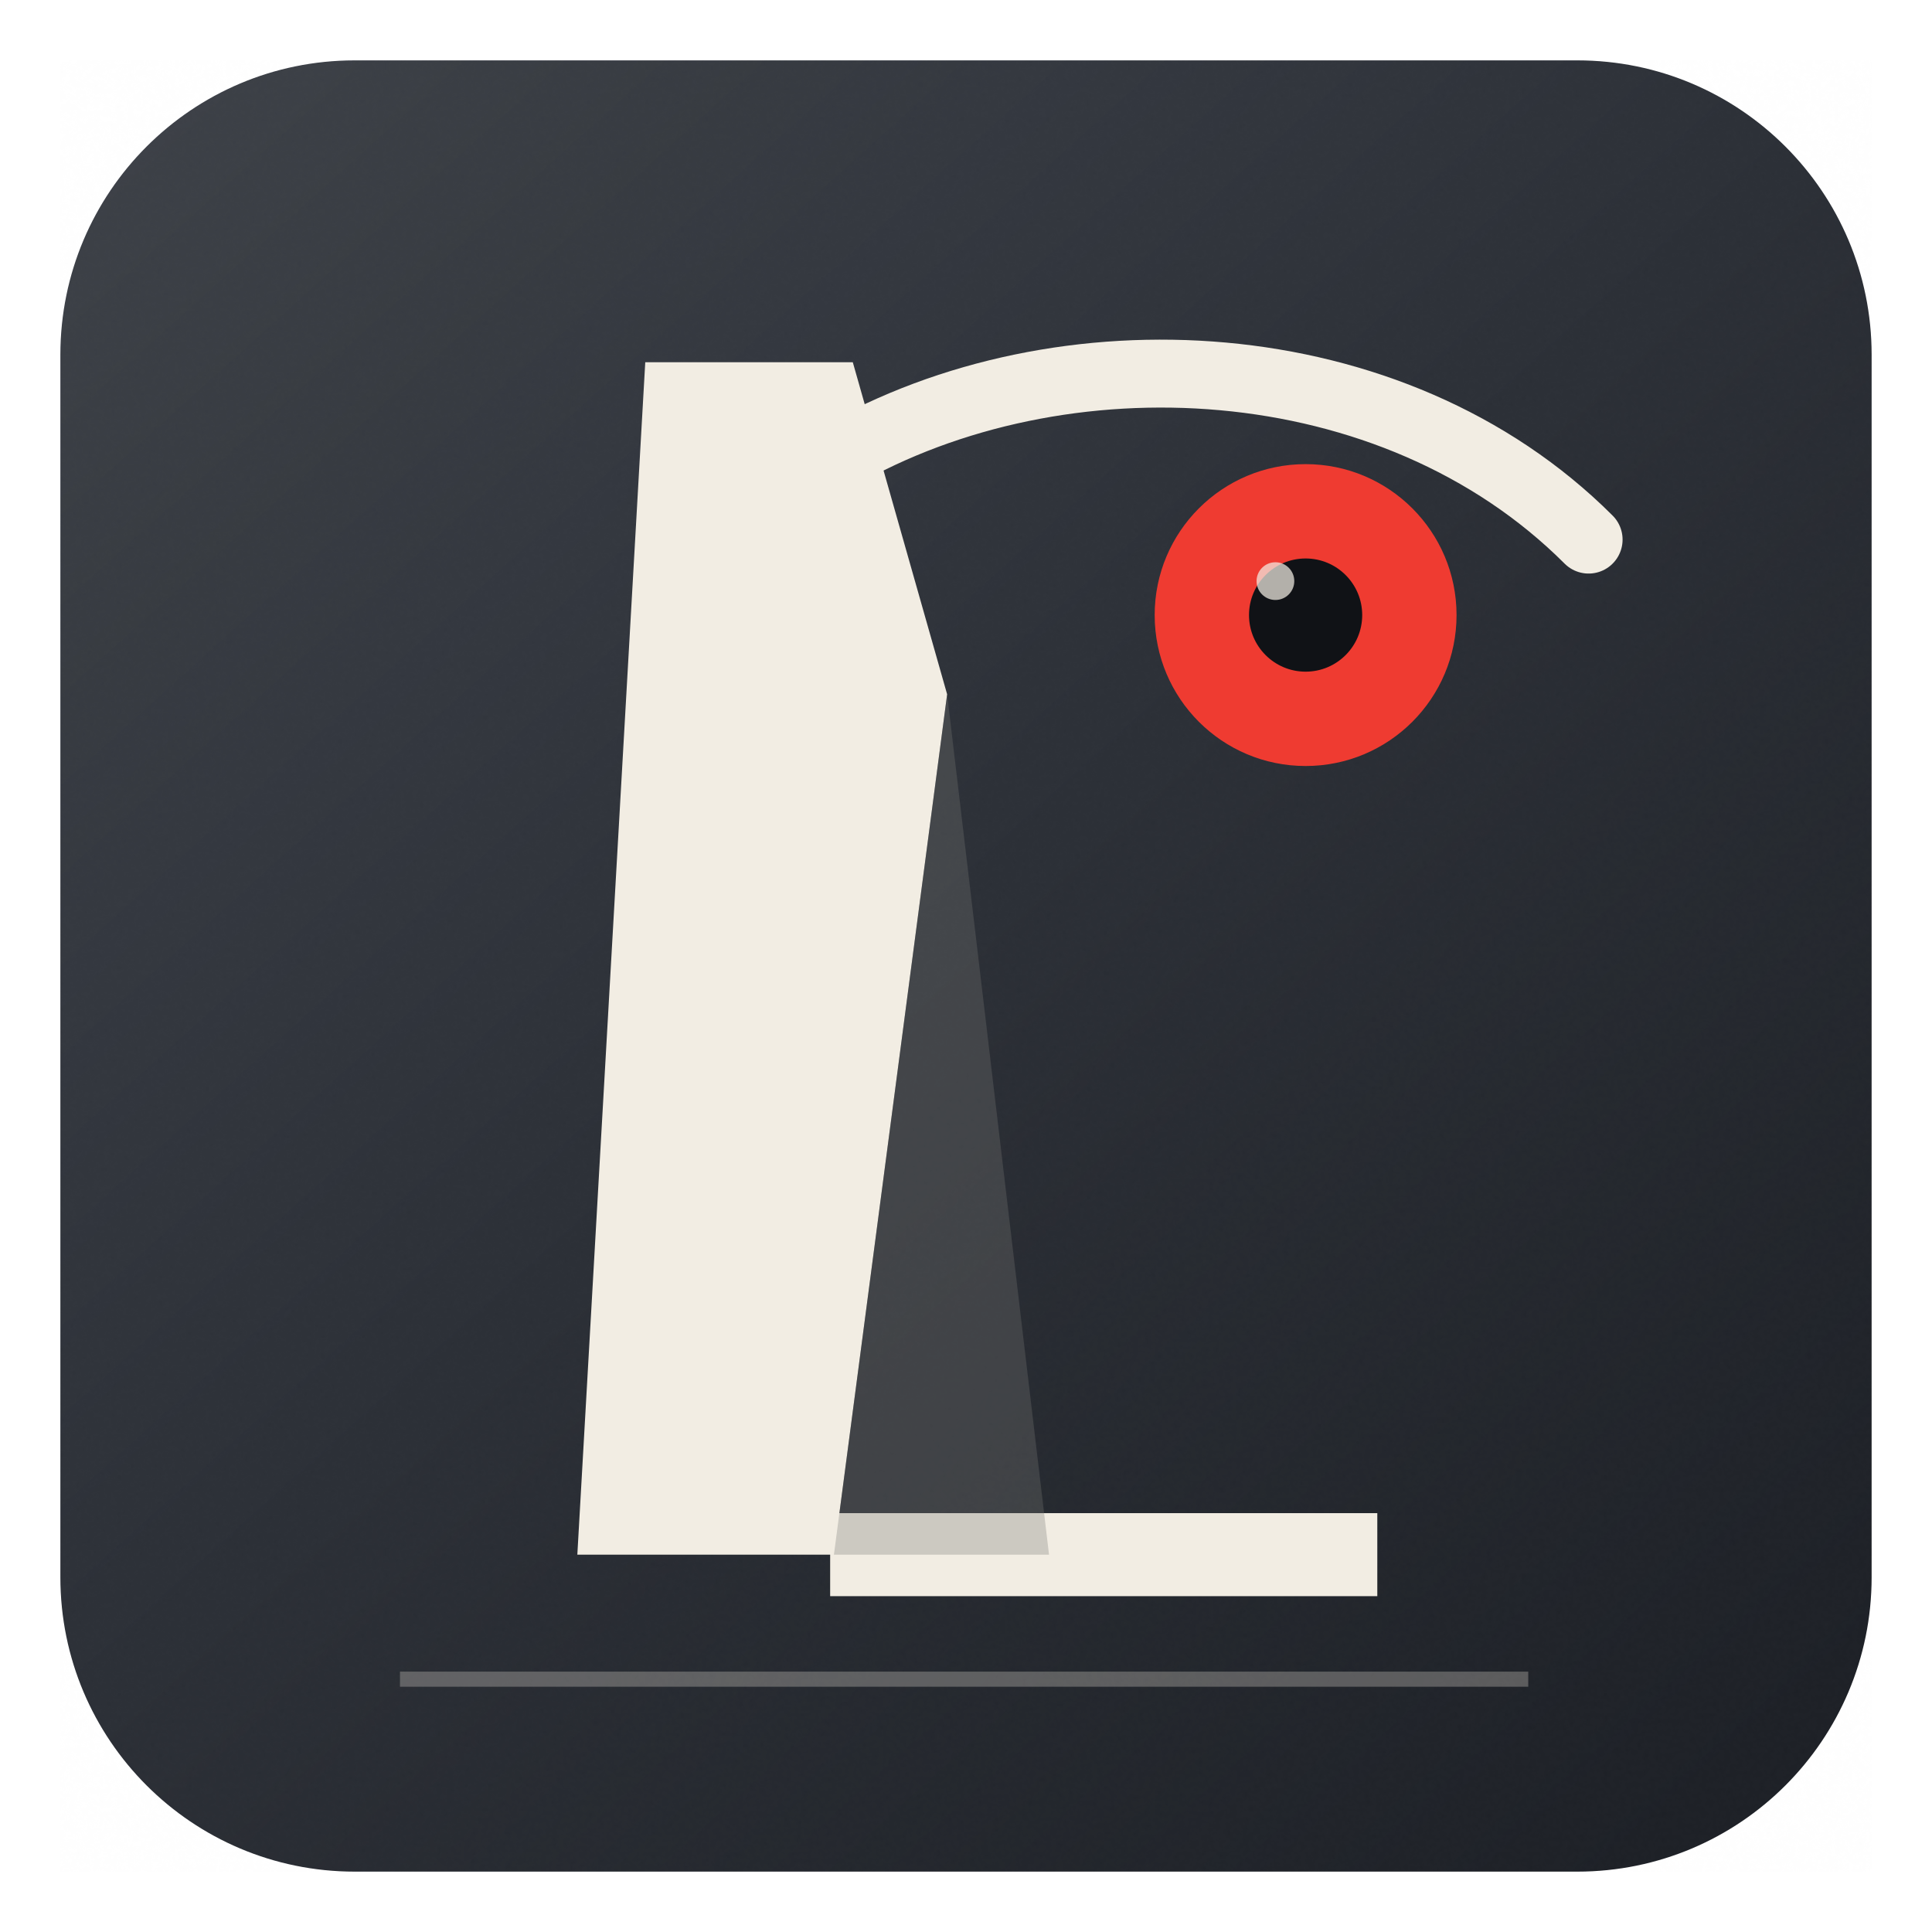
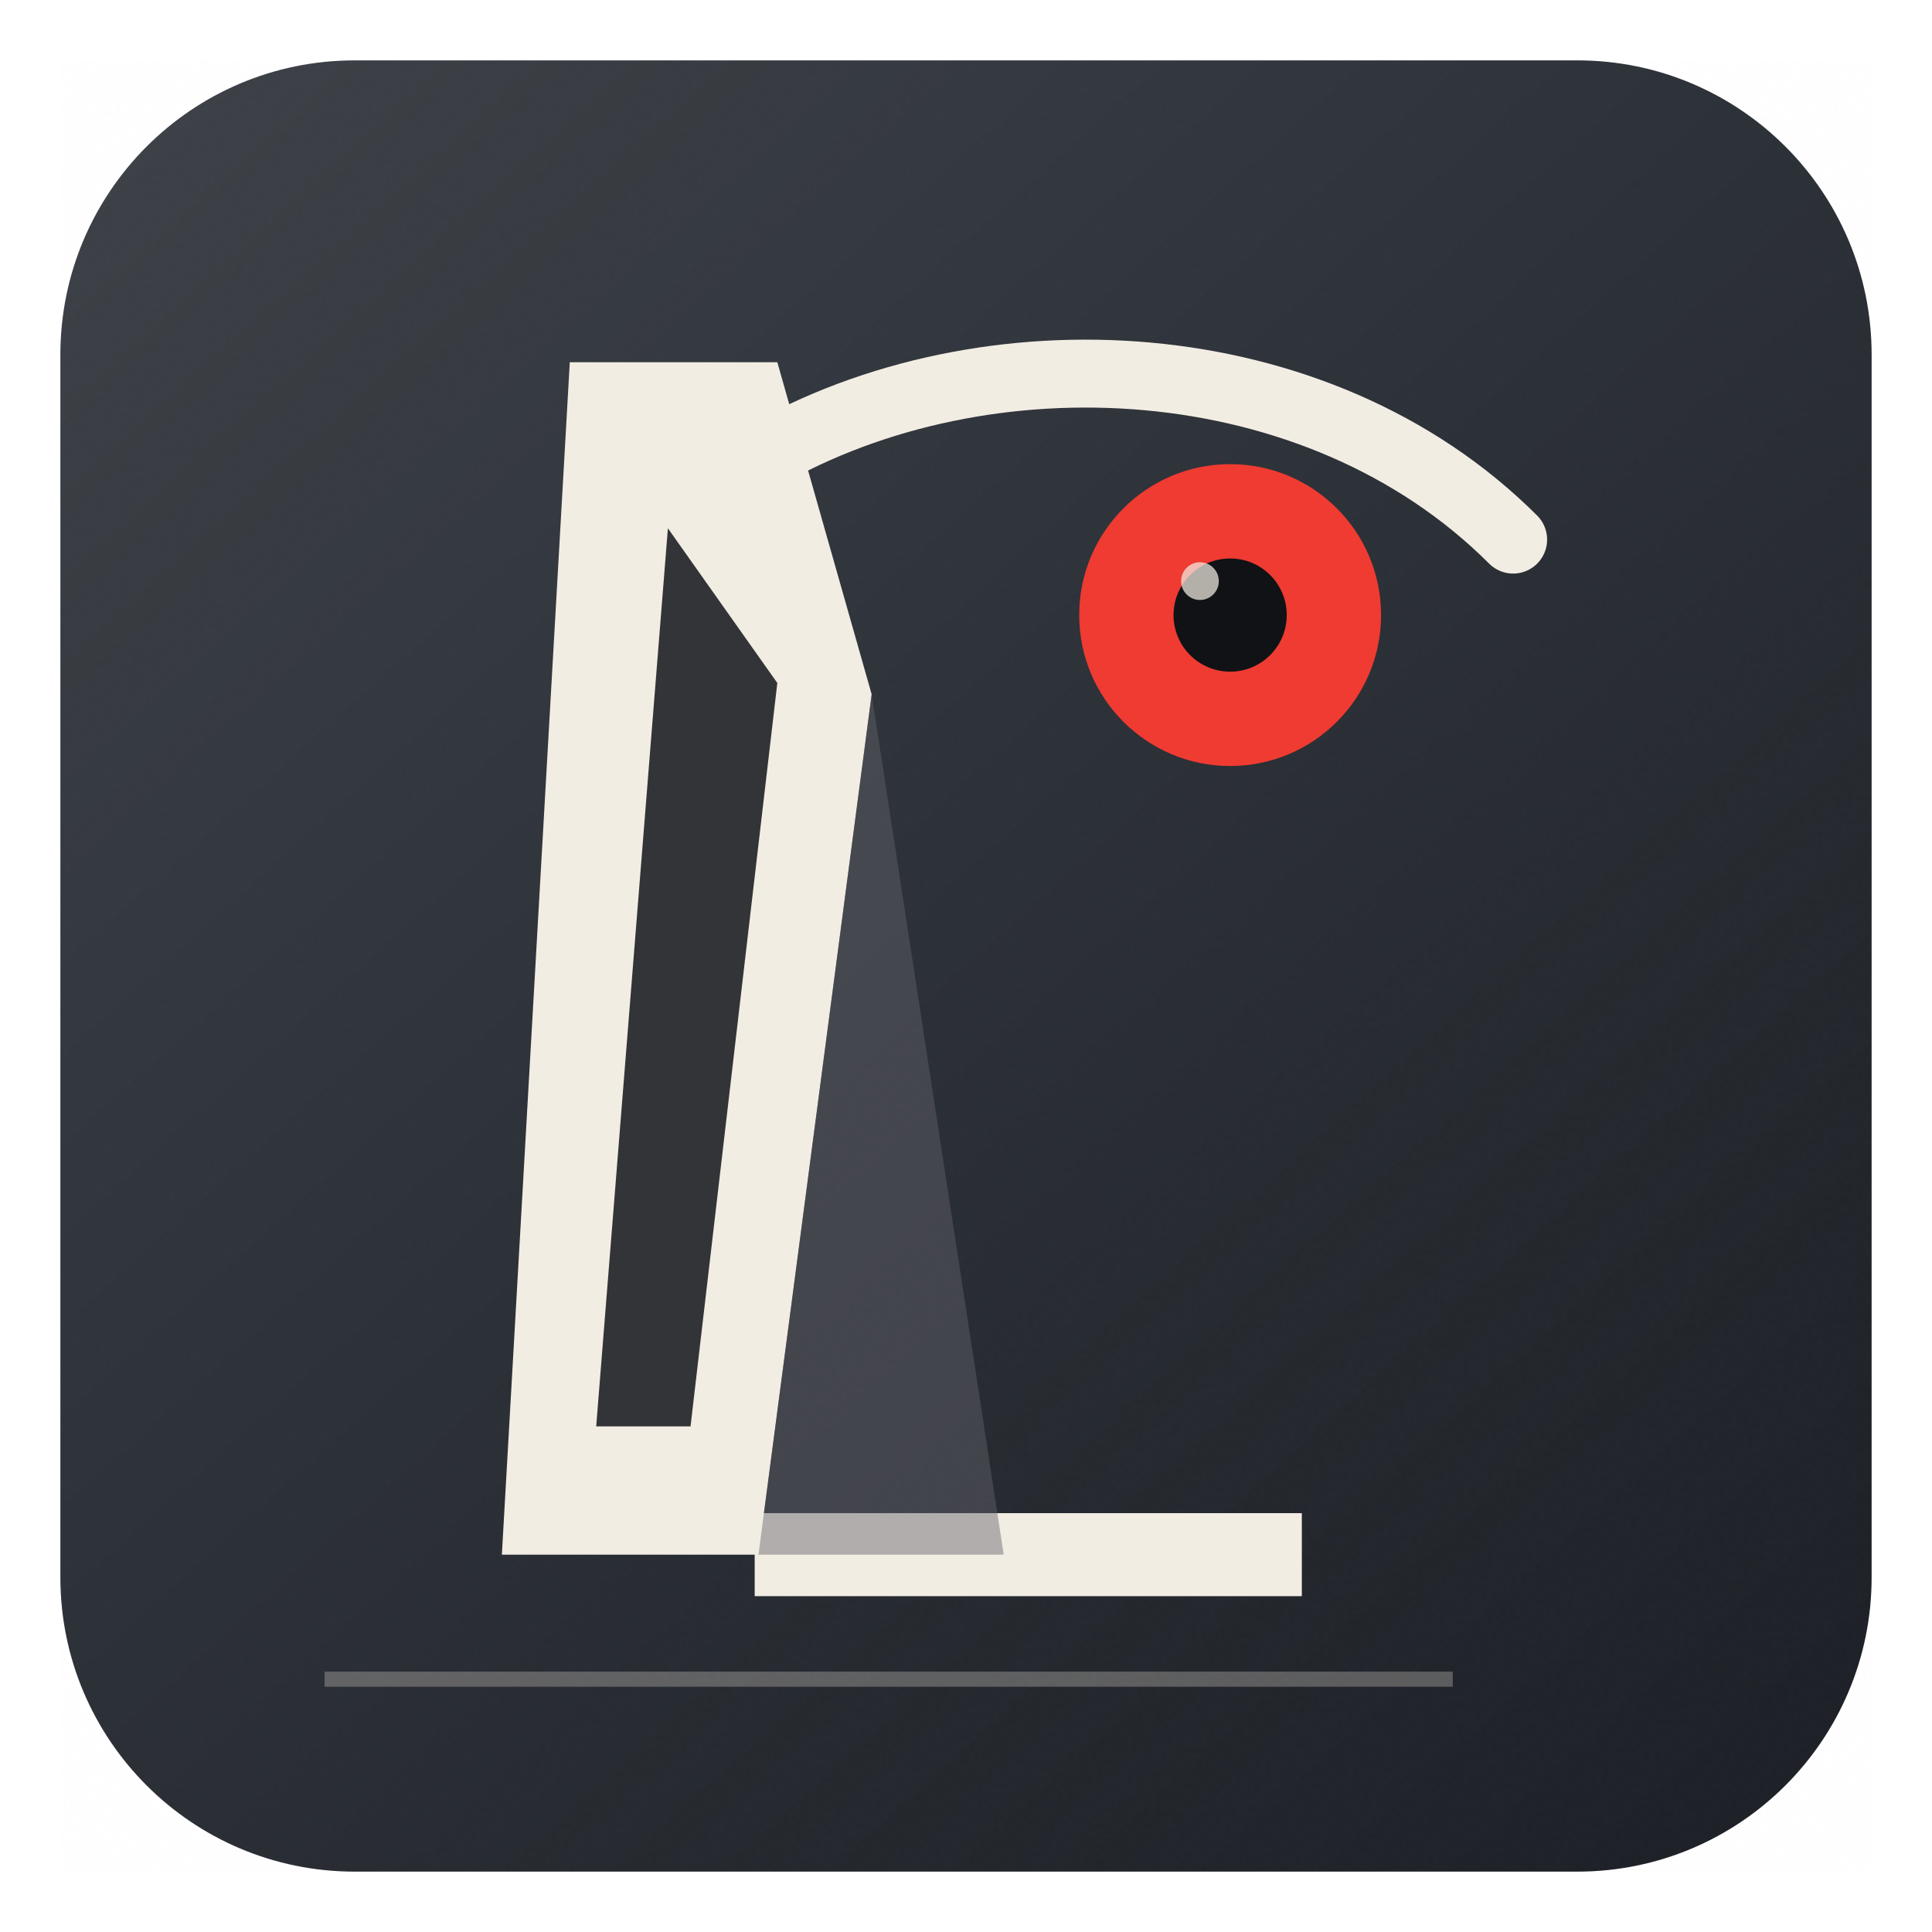
<svg xmlns="http://www.w3.org/2000/svg" width="512" height="512" viewBox="0 0 512 512">
  <defs>
    <clipPath id="iconClip" clipPathUnits="userSpaceOnUse">
      <rect x="16" y="16" width="480" height="480" rx="78" />
    </clipPath>
    <linearGradient id="night" x1="48" y1="24" x2="469" y2="491" gradientUnits="userSpaceOnUse">
      <stop stop-color="#3a3e46" />
      <stop offset="0.48" stop-color="#292d34" />
      <stop offset="1" stop-color="#1a1d23" />
    </linearGradient>
    <linearGradient id="bodyShade" x1="190" y1="96" x2="478" y2="486" gradientUnits="userSpaceOnUse">
      <stop stop-color="#292d34" />
      <stop offset="0.38" stop-color="#1e2228" />
      <stop offset="0.72" stop-color="#14171c" />
      <stop offset="1" stop-color="#0b0d11" />
    </linearGradient>
    <radialGradient id="sheen" cx="0" cy="0" r="1" gradientTransform="translate(194 101) rotate(51) scale(390)">
      <stop stop-color="#ffffff" stop-opacity="0.07" />
      <stop offset="0.62" stop-color="#ffffff" stop-opacity="0" />
    </radialGradient>
    <filter id="grain" x="0" y="0" width="100%" height="100%">
      <feTurbulence type="fractalNoise" baseFrequency="0.65" numOctaves="2" seed="29" result="n" />
      <feColorMatrix in="n" type="saturate" values="0" result="m" />
      <feComponentTransfer in="m">
        <feFuncA type="table" tableValues="0 0.038" />
      </feComponentTransfer>
    </filter>
  </defs>
  <rect x="16" y="16" width="480" height="480" rx="78" fill="url(#night)" />
  <rect x="16" y="16" width="480" height="480" rx="78" fill="url(#sheen)" />
  <rect x="16" y="16" width="480" height="480" rx="78" filter="url(#grain)" opacity="0.48" />
-   <path d="M171 96H226L251 184L221 412H153L171 96Z" fill="#f2ede3" />
-   <path d="M222 121C281 87 369 91 421 143" fill="none" stroke="#f2ede3" stroke-width="18" stroke-linecap="round" />
-   <path d="M220 412H365" stroke="#f2ede3" stroke-width="22" />
-   <path d="M251 184L221 412H278" fill="#777773" opacity="0.31" />
-   <circle cx="346" cy="163" r="40" fill="#ef3b31" />
-   <circle cx="346" cy="163" r="15" fill="#101216" />
-   <circle cx="338" cy="154" r="5" fill="#f2ede3" opacity="0.72" />
-   <path d="M106 445H405" stroke="#f2ede3" stroke-opacity="0.28" stroke-width="4" />
+   <g transform="translate(-20 0)">
+     <path d="M171 96H226L251 184L221 412H153L171 96Z" fill="#f2ede3" />
+     <path d="M197 140L226 181L203 378H178L197 140Z" fill="#101216" opacity="0.84" />
+     <path d="M222 121C281 87 369 91 421 143" fill="none" stroke="#f2ede3" stroke-width="18" stroke-linecap="round" />
+     <path d="M220 412H365" stroke="#f2ede3" stroke-width="22" />
+     <path d="M251 184L221 412H286" fill="#62636a" opacity="0.46" />
+     <circle cx="346" cy="163" r="40" fill="#ef3b31" />
+     <circle cx="346" cy="163" r="15" fill="#101216" />
+     <circle cx="338" cy="154" r="5" fill="#f2ede3" opacity="0.72" />
+     <path d="M106 445H405" stroke="#f2ede3" stroke-opacity="0.28" stroke-width="4" />
+   </g>
</svg>
